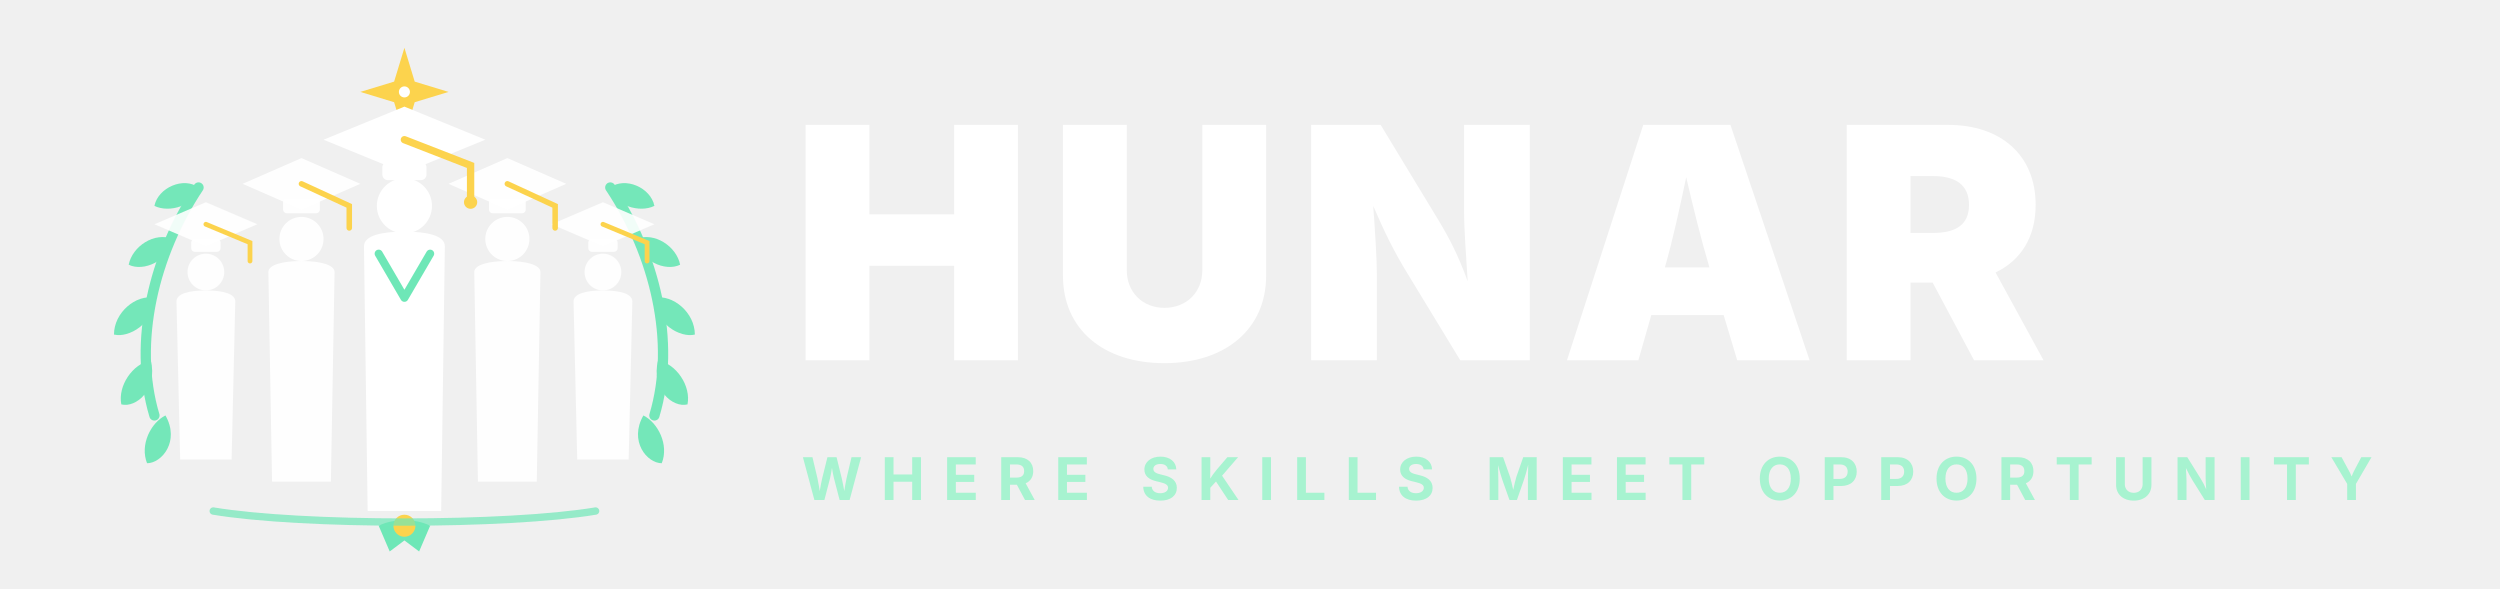
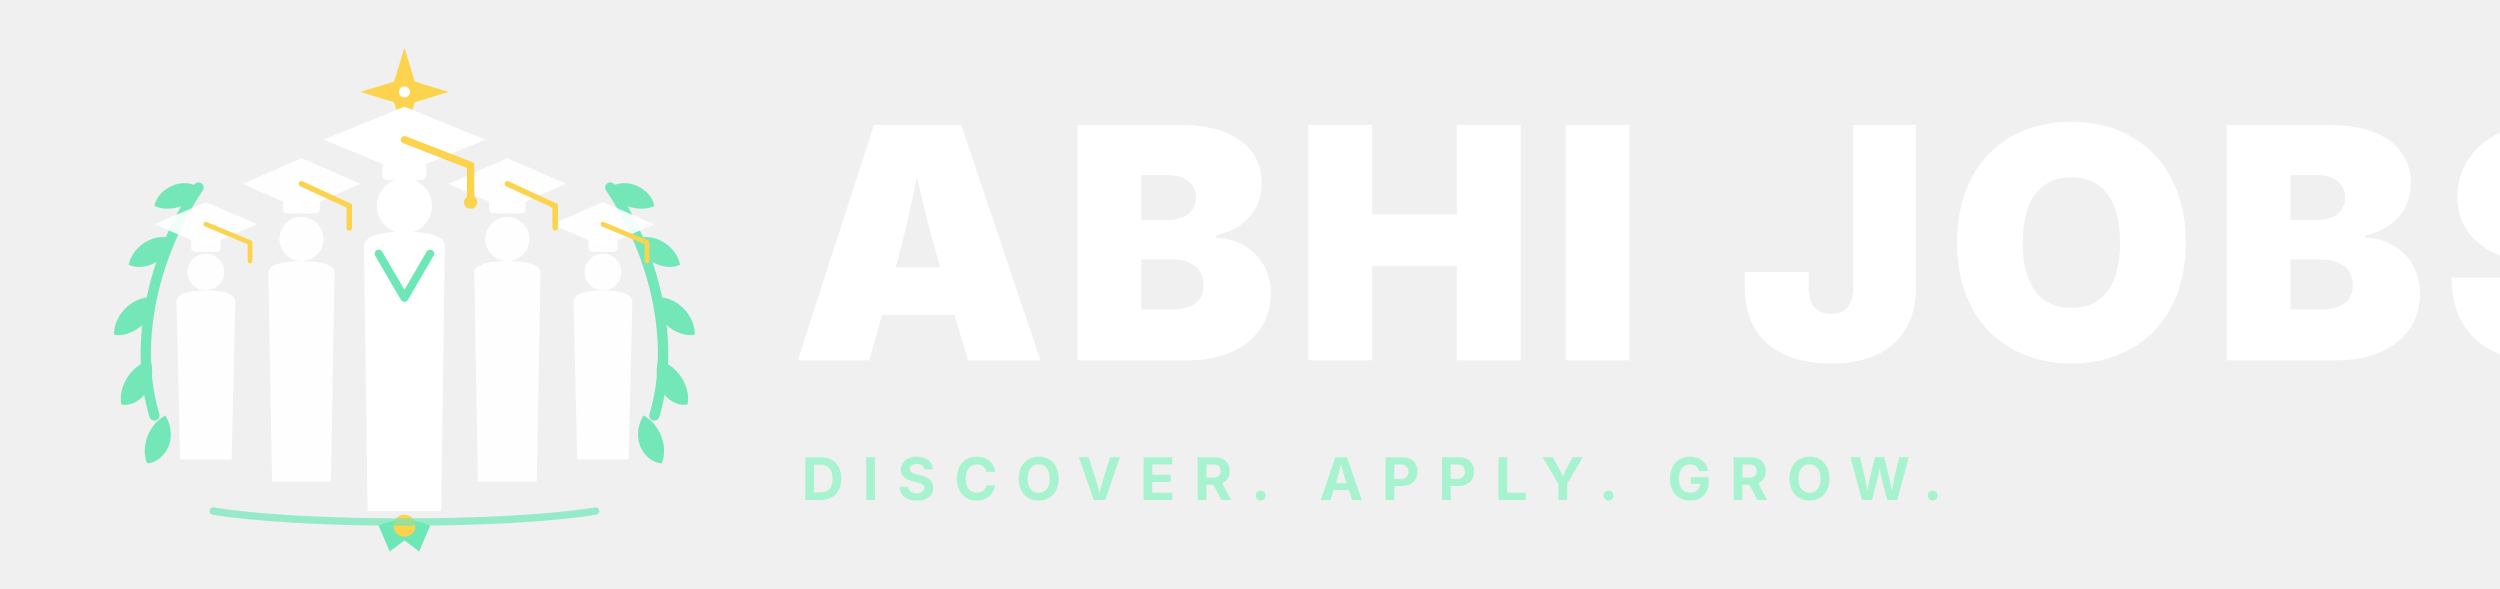
<svg xmlns="http://www.w3.org/2000/svg" viewBox="0 0 680 160" fill="none">
  <g transform="translate(10, 5)">
    <path d="M100 8L102.8 17.2L112 20L102.8 22.8L100 32L97.2 22.8L88 20L97.2 17.2L100 8Z" fill="#FCD34D" />
    <circle cx="100" cy="20" r="1.5" fill="#FFFFFF" />
    <g opacity="0.95">
      <path d="M32 108C26 88 32 64 44 46" stroke="#6EE7B7" stroke-width="2.8" stroke-linecap="round" />
      <path d="M44 46C40 43 33 46 32 51C36 53 43 51 44 46Z" fill="#6EE7B7" />
      <path d="M37 60C32 58 26 62 25 67C29 69 36 66 37 60Z" fill="#6EE7B7" />
      <path d="M32 76C27 75 21 80 21 86C25 87 32 83 32 76Z" fill="#6EE7B7" />
      <path d="M31 93C26 94 22 100 23 105C27 106 33 101 31 93Z" fill="#6EE7B7" />
      <path d="M35 108C31 110 28 116 30 121C34 121 39 115 35 108Z" fill="#6EE7B7" />
    </g>
    <g opacity="0.95">
      <path d="M168 108C174 88 168 64 156 46" stroke="#6EE7B7" stroke-width="2.8" stroke-linecap="round" />
      <path d="M156 46C160 43 167 46 168 51C164 53 157 51 156 46Z" fill="#6EE7B7" />
      <path d="M163 60C168 58 174 62 175 67C171 69 164 66 163 60Z" fill="#6EE7B7" />
      <path d="M168 76C173 75 179 80 179 86C175 87 168 83 168 76Z" fill="#6EE7B7" />
      <path d="M169 93C174 94 178 100 177 105C173 106 167 101 169 93Z" fill="#6EE7B7" />
      <path d="M165 108C169 110 172 116 170 121C166 121 161 115 165 108Z" fill="#6EE7B7" />
    </g>
    <path d="M93 138C97 136 103 136 107 138L104 145L100 142L96 145L93 138Z" fill="#6EE7B7" />
    <circle cx="100" cy="138" r="3" fill="#FCD34D" />
    <polygon points="46,50 60,56 46,62 32,56" fill="#FFFFFF" opacity="0.9" />
    <rect x="42" y="60" width="8" height="3.5" rx="1" fill="#FFFFFF" opacity="0.9" />
    <path d="M46 56L58 61L58 66" stroke="#FCD34D" stroke-width="1.3" stroke-linecap="round" />
    <circle cx="46" cy="69" r="5" fill="#FFFFFF" opacity="0.9" />
    <path d="M38 77C38 75 41 74 46 74C51 74 54 75 54 77L53 120L39 120L38 77Z" fill="#FFFFFF" opacity="0.9" />
    <polygon points="154,50 168,56 154,62 140,56" fill="#FFFFFF" opacity="0.9" />
    <rect x="150" y="60" width="8" height="3.5" rx="1" fill="#FFFFFF" opacity="0.9" />
    <path d="M154 56L166 61L166 66" stroke="#FCD34D" stroke-width="1.3" stroke-linecap="round" />
    <circle cx="154" cy="69" r="5" fill="#FFFFFF" opacity="0.9" />
    <path d="M146 77C146 75 149 74 154 74C159 74 162 75 162 77L161 120L147 120L146 77Z" fill="#FFFFFF" opacity="0.9" />
    <polygon points="72,38 88,45 72,52 56,45" fill="#FFFFFF" opacity="0.95" />
    <rect x="67" y="49" width="10" height="4" rx="1" fill="#FFFFFF" opacity="0.95" />
    <path d="M72 45L85 51L85 57" stroke="#FCD34D" stroke-width="1.5" stroke-linecap="round" />
    <circle cx="72" cy="60" r="6" fill="#FFFFFF" opacity="0.95" />
    <path d="M63 69C63 67 67 66 72 66C77 66 81 67 81 69L80 126L64 126L63 69Z" fill="#FFFFFF" opacity="0.95" />
    <polygon points="128,38 144,45 128,52 112,45" fill="#FFFFFF" opacity="0.95" />
    <rect x="123" y="49" width="10" height="4" rx="1" fill="#FFFFFF" opacity="0.95" />
    <path d="M128 45L141 51L141 57" stroke="#FCD34D" stroke-width="1.5" stroke-linecap="round" />
    <circle cx="128" cy="60" r="6" fill="#FFFFFF" opacity="0.95" />
    <path d="M119 69C119 67 123 66 128 66C133 66 137 67 137 69L136 126L120 126L119 69Z" fill="#FFFFFF" opacity="0.95" />
    <polygon points="100,24 122,33 100,42 78,33" fill="#FFFFFF" />
    <rect x="94" y="39" width="12" height="5" rx="1.5" fill="#FFFFFF" />
    <path d="M100 33L118 40L118 49" stroke="#FCD34D" stroke-width="2" stroke-linecap="round" />
    <circle cx="118" cy="50" r="1.8" fill="#FCD34D" />
    <circle cx="100" cy="51" r="7.5" fill="#FFFFFF" />
    <path d="M89 62C89 59 94 58 100 58C106 58 111 59 111 62L110 134L90 134L89 62Z" fill="#FFFFFF" />
    <path d="M93 64L100 76L107 64" stroke="#6EE7B7" stroke-width="2.2" stroke-linecap="round" stroke-linejoin="round" />
    <path d="M48 134C72 138 128 138 152 134" stroke="#6EE7B7" stroke-width="2" stroke-linecap="round" opacity="0.7" />
  </g>
-   <text x="215" y="98" font-family="'Plus Jakarta Sans', system-ui, -apple-system, sans-serif" font-size="88" font-weight="900" fill="#FFFFFF" letter-spacing="4">HUNAR</text>
-   <text x="218" y="136" font-family="'Plus Jakarta Sans', system-ui, -apple-system, sans-serif" font-size="16" font-weight="700" fill="#A7F3D0" letter-spacing="5">WHERE SKILLS MEET OPPORTUNITY</text>
+   <text x="215" y="98" font-family="'Plus Jakarta Sans', system-ui, -apple-system, sans-serif" font-size="88" font-weight="900" fill="#FFFFFF" letter-spacing="4">ABHI JOBS</text>
+   <text x="218" y="136" font-family="'Plus Jakarta Sans', system-ui, -apple-system, sans-serif" font-size="16" font-weight="700" fill="#A7F3D0" letter-spacing="5">DISCOVER. APPLY. GROW.</text>
</svg>
